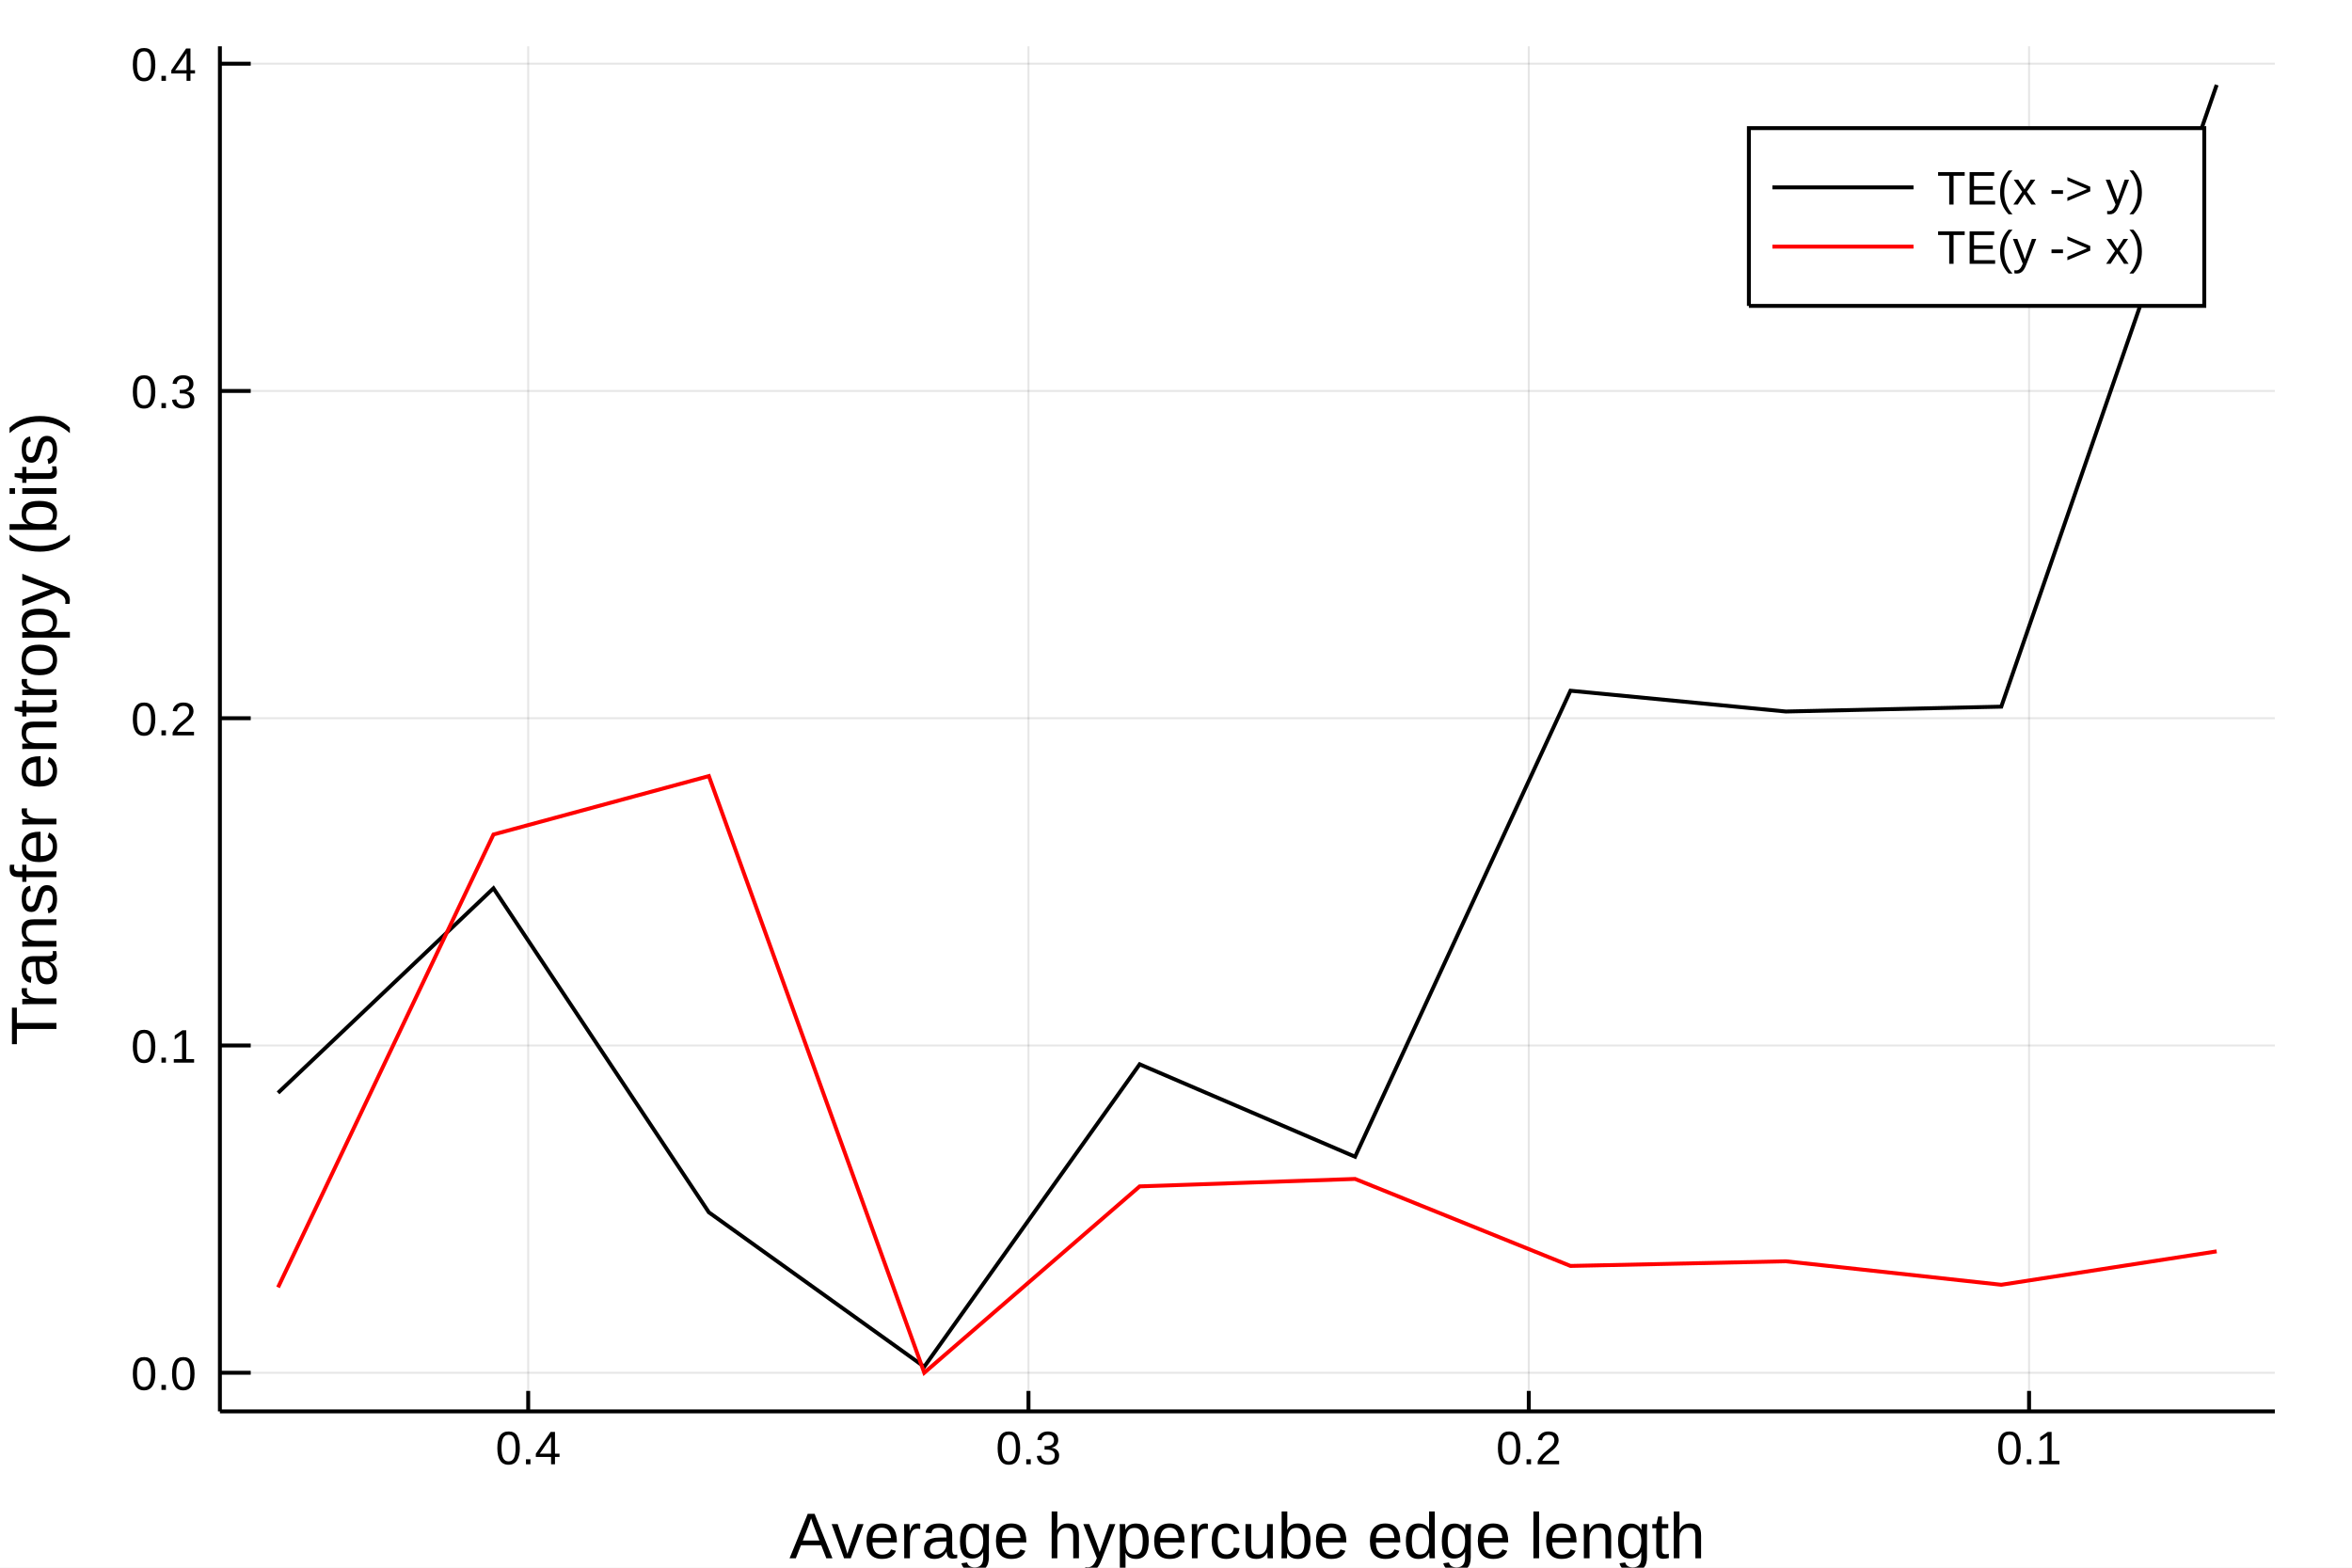
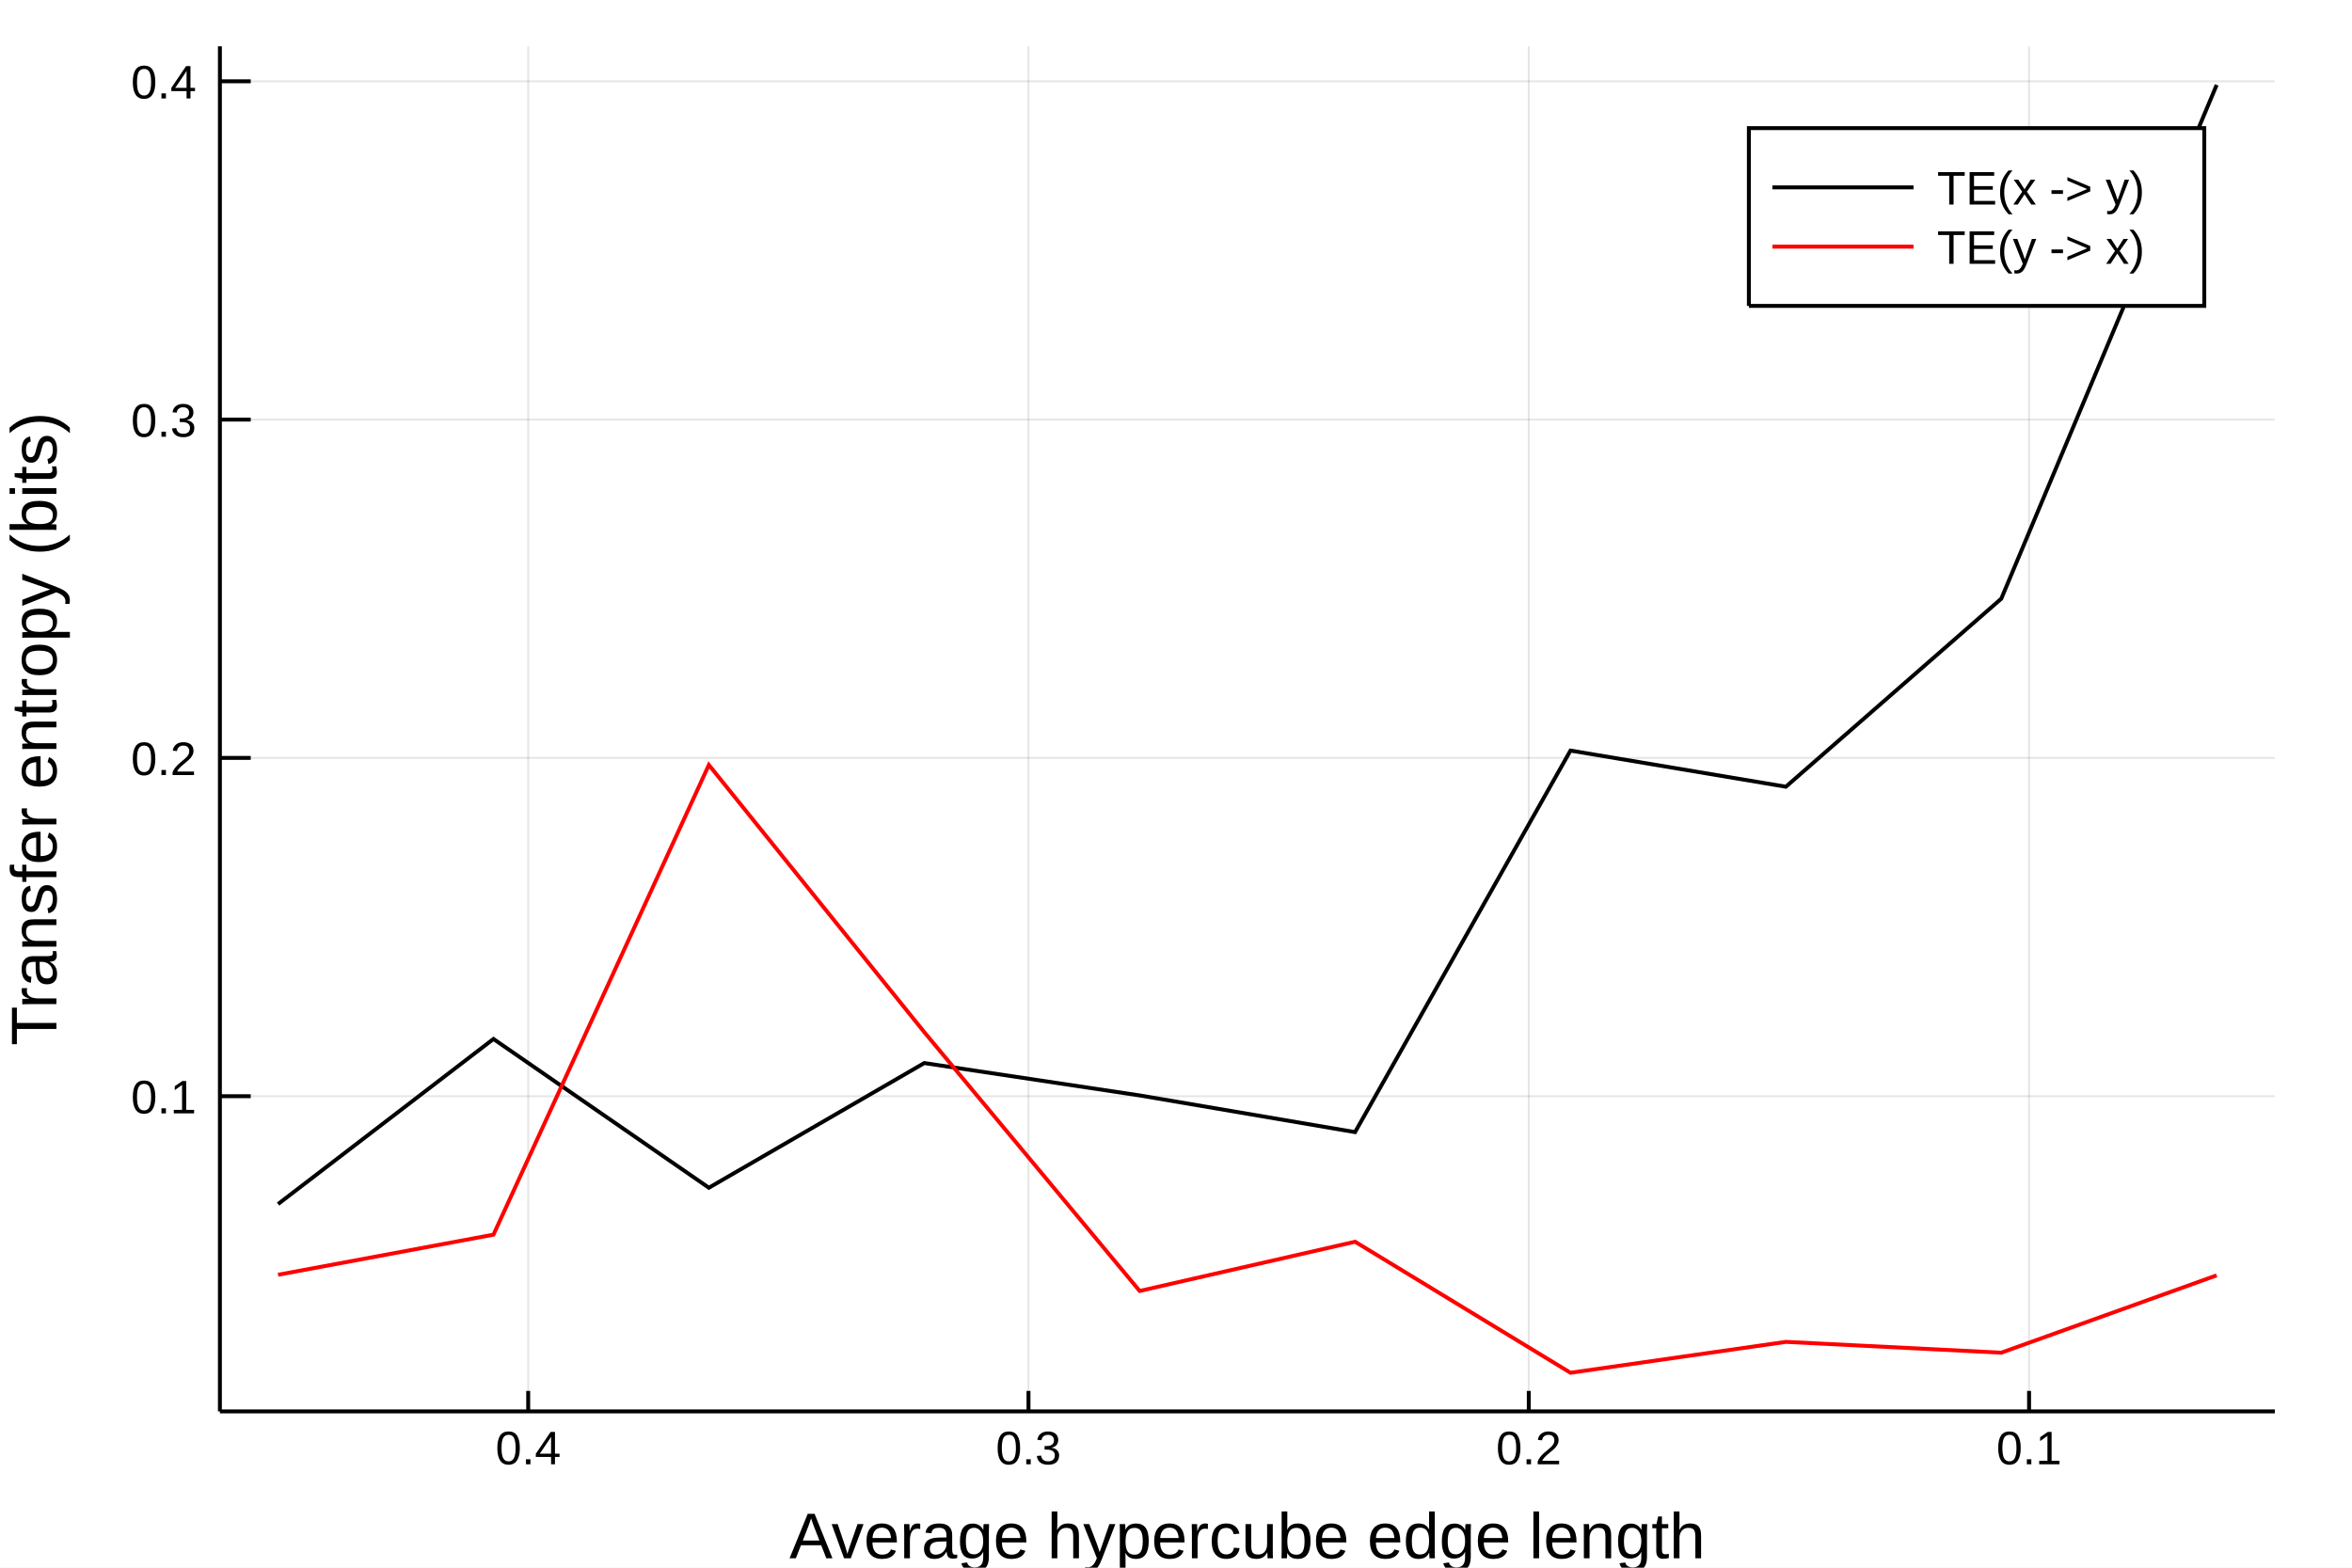
<svg xmlns="http://www.w3.org/2000/svg" width="600" height="400" viewBox="0 0 2400 1600">
  <defs>
-     <clipPath id="clip6800">
+     <clipPath id="clip3900">
      <rect x="0" y="0" width="2400" height="1600" />
    </clipPath>
  </defs>
-   <path clip-path="url(#clip6800)" d=" M0 1600 L2400 1600 L2400 0 L0 0  Z   " fill="#ffffff" fill-rule="evenodd" fill-opacity="1" />
+   <path clip-path="url(#clip3900)" d=" M0 1600 L2400 1600 L2400 0 L0 0  Z   " fill="#ffffff" fill-rule="evenodd" fill-opacity="1" />
  <defs>
-     <clipPath id="clip6801">
+     <clipPath id="clip3901">
      <rect x="480" y="0" width="1681" height="1600" />
    </clipPath>
  </defs>
-   <path clip-path="url(#clip6800)" d=" M224.386 1440.48 L2321.26 1440.48 L2321.26 47.244 L224.386 47.244  Z   " fill="#ffffff" fill-rule="evenodd" fill-opacity="1" />
+   <path clip-path="url(#clip3900)" d=" M224.386 1440.48 L2321.26 1440.48 L2321.26 47.244 L224.386 47.244  Z   " fill="#ffffff" fill-rule="evenodd" fill-opacity="1" />
  <defs>
-     <clipPath id="clip6802">
+     <clipPath id="clip3902">
      <rect x="224" y="47" width="2098" height="1394" />
    </clipPath>
  </defs>
-   <polyline clip-path="url(#clip6802)" style="stroke:#000000; stroke-width:2; stroke-opacity:0.1; fill:none" points="   2070.48,1440.48 2070.48,47.244    " />
-   <polyline clip-path="url(#clip6802)" style="stroke:#000000; stroke-width:2; stroke-opacity:0.1; fill:none" points="   1559.98,1440.48 1559.98,47.244    " />
-   <polyline clip-path="url(#clip6802)" style="stroke:#000000; stroke-width:2; stroke-opacity:0.1; fill:none" points="   1049.48,1440.48 1049.48,47.244    " />
-   <polyline clip-path="url(#clip6802)" style="stroke:#000000; stroke-width:2; stroke-opacity:0.1; fill:none" points="   538.981,1440.48 538.981,47.244    " />
-   <polyline clip-path="url(#clip6802)" style="stroke:#000000; stroke-width:2; stroke-opacity:0.1; fill:none" points="   2321.26,1401.05 224.386,1401.05    " />
-   <polyline clip-path="url(#clip6802)" style="stroke:#000000; stroke-width:2; stroke-opacity:0.1; fill:none" points="   2321.26,1067.04 224.386,1067.04    " />
-   <polyline clip-path="url(#clip6802)" style="stroke:#000000; stroke-width:2; stroke-opacity:0.1; fill:none" points="   2321.26,733.031 224.386,733.031    " />
-   <polyline clip-path="url(#clip6802)" style="stroke:#000000; stroke-width:2; stroke-opacity:0.1; fill:none" points="   2321.26,399.022 224.386,399.022    " />
-   <polyline clip-path="url(#clip6802)" style="stroke:#000000; stroke-width:2; stroke-opacity:0.1; fill:none" points="   2321.26,65.012 224.386,65.012    " />
-   <polyline clip-path="url(#clip6800)" style="stroke:#000000; stroke-width:4; stroke-opacity:1; fill:none" points="   2321.26,1440.48 224.386,1440.48    " />
-   <polyline clip-path="url(#clip6800)" style="stroke:#000000; stroke-width:4; stroke-opacity:1; fill:none" points="   224.386,1440.48 224.386,47.244    " />
-   <polyline clip-path="url(#clip6800)" style="stroke:#000000; stroke-width:4; stroke-opacity:1; fill:none" points="   2070.48,1440.48 2070.48,1419.58    " />
-   <polyline clip-path="url(#clip6800)" style="stroke:#000000; stroke-width:4; stroke-opacity:1; fill:none" points="   1559.98,1440.48 1559.98,1419.58    " />
-   <polyline clip-path="url(#clip6800)" style="stroke:#000000; stroke-width:4; stroke-opacity:1; fill:none" points="   1049.48,1440.48 1049.48,1419.58    " />
-   <polyline clip-path="url(#clip6800)" style="stroke:#000000; stroke-width:4; stroke-opacity:1; fill:none" points="   538.981,1440.48 538.981,1419.58    " />
-   <polyline clip-path="url(#clip6800)" style="stroke:#000000; stroke-width:4; stroke-opacity:1; fill:none" points="   224.386,1401.05 255.839,1401.05    " />
-   <polyline clip-path="url(#clip6800)" style="stroke:#000000; stroke-width:4; stroke-opacity:1; fill:none" points="   224.386,1067.04 255.839,1067.04    " />
-   <polyline clip-path="url(#clip6800)" style="stroke:#000000; stroke-width:4; stroke-opacity:1; fill:none" points="   224.386,733.031 255.839,733.031    " />
-   <polyline clip-path="url(#clip6800)" style="stroke:#000000; stroke-width:4; stroke-opacity:1; fill:none" points="   224.386,399.022 255.839,399.022    " />
-   <polyline clip-path="url(#clip6800)" style="stroke:#000000; stroke-width:4; stroke-opacity:1; fill:none" points="   224.386,65.012 255.839,65.012    " />
-   <g clip-path="url(#clip6800)">
+   <polyline clip-path="url(#clip3902)" style="stroke:#000000; stroke-width:2; stroke-opacity:0.1; fill:none" points="   2070.48,1440.48 2070.48,47.244    " />
+   <polyline clip-path="url(#clip3902)" style="stroke:#000000; stroke-width:2; stroke-opacity:0.1; fill:none" points="   1559.98,1440.48 1559.98,47.244    " />
+   <polyline clip-path="url(#clip3902)" style="stroke:#000000; stroke-width:2; stroke-opacity:0.1; fill:none" points="   1049.48,1440.48 1049.48,47.244    " />
+   <polyline clip-path="url(#clip3902)" style="stroke:#000000; stroke-width:2; stroke-opacity:0.1; fill:none" points="   538.981,1440.48 538.981,47.244    " />
+   <polyline clip-path="url(#clip3902)" style="stroke:#000000; stroke-width:2; stroke-opacity:0.1; fill:none" points="   2321.26,1118.8 224.386,1118.8    " />
+   <polyline clip-path="url(#clip3902)" style="stroke:#000000; stroke-width:2; stroke-opacity:0.1; fill:none" points="   2321.26,773.519 224.386,773.519    " />
+   <polyline clip-path="url(#clip3902)" style="stroke:#000000; stroke-width:2; stroke-opacity:0.1; fill:none" points="   2321.26,428.24 224.386,428.24    " />
+   <polyline clip-path="url(#clip3902)" style="stroke:#000000; stroke-width:2; stroke-opacity:0.1; fill:none" points="   2321.26,82.962 224.386,82.962    " />
+   <polyline clip-path="url(#clip3900)" style="stroke:#000000; stroke-width:4; stroke-opacity:1; fill:none" points="   2321.26,1440.48 224.386,1440.48    " />
+   <polyline clip-path="url(#clip3900)" style="stroke:#000000; stroke-width:4; stroke-opacity:1; fill:none" points="   224.386,1440.48 224.386,47.244    " />
+   <polyline clip-path="url(#clip3900)" style="stroke:#000000; stroke-width:4; stroke-opacity:1; fill:none" points="   2070.48,1440.48 2070.48,1419.58    " />
+   <polyline clip-path="url(#clip3900)" style="stroke:#000000; stroke-width:4; stroke-opacity:1; fill:none" points="   1559.98,1440.48 1559.98,1419.58    " />
+   <polyline clip-path="url(#clip3900)" style="stroke:#000000; stroke-width:4; stroke-opacity:1; fill:none" points="   1049.48,1440.48 1049.48,1419.58    " />
+   <polyline clip-path="url(#clip3900)" style="stroke:#000000; stroke-width:4; stroke-opacity:1; fill:none" points="   538.981,1440.48 538.981,1419.58    " />
+   <polyline clip-path="url(#clip3900)" style="stroke:#000000; stroke-width:4; stroke-opacity:1; fill:none" points="   224.386,1118.8 255.839,1118.8    " />
+   <polyline clip-path="url(#clip3900)" style="stroke:#000000; stroke-width:4; stroke-opacity:1; fill:none" points="   224.386,773.519 255.839,773.519    " />
+   <polyline clip-path="url(#clip3900)" style="stroke:#000000; stroke-width:4; stroke-opacity:1; fill:none" points="   224.386,428.24 255.839,428.24    " />
+   <polyline clip-path="url(#clip3900)" style="stroke:#000000; stroke-width:4; stroke-opacity:1; fill:none" points="   224.386,82.962 255.839,82.962    " />
+   <g clip-path="url(#clip3900)">
    <text style="fill:#000000; fill-opacity:1; font-family:Arial,Helvetica Neue,Helvetica,sans-serif; font-size:48px; text-anchor:middle;" transform="rotate(0, 2070.48, 1494.48)" x="2070.48" y="1494.48">0.1</text>
  </g>
-   <g clip-path="url(#clip6800)">
+   <g clip-path="url(#clip3900)">
    <text style="fill:#000000; fill-opacity:1; font-family:Arial,Helvetica Neue,Helvetica,sans-serif; font-size:48px; text-anchor:middle;" transform="rotate(0, 1559.98, 1494.48)" x="1559.98" y="1494.48">0.2</text>
  </g>
-   <g clip-path="url(#clip6800)">
+   <g clip-path="url(#clip3900)">
    <text style="fill:#000000; fill-opacity:1; font-family:Arial,Helvetica Neue,Helvetica,sans-serif; font-size:48px; text-anchor:middle;" transform="rotate(0, 1049.48, 1494.48)" x="1049.48" y="1494.48">0.3</text>
  </g>
-   <g clip-path="url(#clip6800)">
+   <g clip-path="url(#clip3900)">
    <text style="fill:#000000; fill-opacity:1; font-family:Arial,Helvetica Neue,Helvetica,sans-serif; font-size:48px; text-anchor:middle;" transform="rotate(0, 538.981, 1494.48)" x="538.981" y="1494.48">0.4</text>
  </g>
-   <g clip-path="url(#clip6800)">
-     <text style="fill:#000000; fill-opacity:1; font-family:Arial,Helvetica Neue,Helvetica,sans-serif; font-size:48px; text-anchor:end;" transform="rotate(0, 200.386, 1418.55)" x="200.386" y="1418.55">0.0</text>
+   <g clip-path="url(#clip3900)">
+     <text style="fill:#000000; fill-opacity:1; font-family:Arial,Helvetica Neue,Helvetica,sans-serif; font-size:48px; text-anchor:end;" transform="rotate(0, 200.386, 1136.3)" x="200.386" y="1136.3">0.1</text>
  </g>
-   <g clip-path="url(#clip6800)">
-     <text style="fill:#000000; fill-opacity:1; font-family:Arial,Helvetica Neue,Helvetica,sans-serif; font-size:48px; text-anchor:end;" transform="rotate(0, 200.386, 1084.54)" x="200.386" y="1084.54">0.1</text>
+   <g clip-path="url(#clip3900)">
+     <text style="fill:#000000; fill-opacity:1; font-family:Arial,Helvetica Neue,Helvetica,sans-serif; font-size:48px; text-anchor:end;" transform="rotate(0, 200.386, 791.019)" x="200.386" y="791.019">0.2</text>
  </g>
-   <g clip-path="url(#clip6800)">
-     <text style="fill:#000000; fill-opacity:1; font-family:Arial,Helvetica Neue,Helvetica,sans-serif; font-size:48px; text-anchor:end;" transform="rotate(0, 200.386, 750.531)" x="200.386" y="750.531">0.2</text>
+   <g clip-path="url(#clip3900)">
+     <text style="fill:#000000; fill-opacity:1; font-family:Arial,Helvetica Neue,Helvetica,sans-serif; font-size:48px; text-anchor:end;" transform="rotate(0, 200.386, 445.74)" x="200.386" y="445.74">0.3</text>
  </g>
-   <g clip-path="url(#clip6800)">
-     <text style="fill:#000000; fill-opacity:1; font-family:Arial,Helvetica Neue,Helvetica,sans-serif; font-size:48px; text-anchor:end;" transform="rotate(0, 200.386, 416.522)" x="200.386" y="416.522">0.3</text>
+   <g clip-path="url(#clip3900)">
+     <text style="fill:#000000; fill-opacity:1; font-family:Arial,Helvetica Neue,Helvetica,sans-serif; font-size:48px; text-anchor:end;" transform="rotate(0, 200.386, 100.462)" x="200.386" y="100.462">0.4</text>
  </g>
-   <g clip-path="url(#clip6800)">
-     <text style="fill:#000000; fill-opacity:1; font-family:Arial,Helvetica Neue,Helvetica,sans-serif; font-size:48px; text-anchor:end;" transform="rotate(0, 200.386, 82.5116)" x="200.386" y="82.512">0.4</text>
-   </g>
-   <g clip-path="url(#clip6800)">
+   <g clip-path="url(#clip3900)">
    <text style="fill:#000000; fill-opacity:1; font-family:Arial,Helvetica Neue,Helvetica,sans-serif; font-size:66px; text-anchor:middle;" transform="rotate(0, 1272.82, 1590.4)" x="1272.82" y="1590.4">Average hypercube edge length</text>
  </g>
-   <g clip-path="url(#clip6800)">
+   <g clip-path="url(#clip3900)">
    <text style="fill:#000000; fill-opacity:1; font-family:Arial,Helvetica Neue,Helvetica,sans-serif; font-size:66px; text-anchor:middle;" transform="rotate(-90, 57.6, 743.863)" x="57.6" y="743.863">Transfer entropy (bits)</text>
  </g>
-   <polyline clip-path="url(#clip6802)" style="stroke:#000000; stroke-width:4; stroke-opacity:1; fill:none" points="   2261.91,86.675 2042.12,721.218 1822.32,726.173 1602.52,704.964 1382.72,1180.58 1162.92,1086.22 943.126,1394.9 723.328,1237.33 503.53,906.616 283.732,1115.39       " />
-   <polyline clip-path="url(#clip6802)" style="stroke:#ff0000; stroke-width:4; stroke-opacity:1; fill:none" points="   2261.91,1277.16 2042.12,1311.24 1822.32,1287.29 1602.52,1292.03 1382.72,1203.24 1162.92,1210.83 943.126,1401.05 723.328,792.074 503.53,851.687 283.732,1313.89       " />
-   <path clip-path="url(#clip6800)" d=" M1784.57 312.204 L2249.26 312.204 L2249.26 130.764 L1784.57 130.764  Z   " fill="#ffffff" fill-rule="evenodd" fill-opacity="1" />
-   <polyline clip-path="url(#clip6800)" style="stroke:#000000; stroke-width:4; stroke-opacity:1; fill:none" points="   1784.57,312.204 2249.26,312.204 2249.26,130.764 1784.57,130.764 1784.57,312.204    " />
-   <polyline clip-path="url(#clip6800)" style="stroke:#000000; stroke-width:4; stroke-opacity:1; fill:none" points="   1808.57,191.244 1952.57,191.244    " />
-   <g clip-path="url(#clip6800)">
+   <polyline clip-path="url(#clip3902)" style="stroke:#000000; stroke-width:4; stroke-opacity:1; fill:none" points="   2261.91,86.675 2042.12,611.021 1822.32,802.934 1602.52,766.066 1382.72,1155.45 1162.92,1118.01 943.126,1084.98 723.328,1212.23 503.53,1060.4 283.732,1228.88       " />
+   <polyline clip-path="url(#clip3902)" style="stroke:#ff0000; stroke-width:4; stroke-opacity:1; fill:none" points="   2261.91,1301.64 2042.12,1380.56 1822.32,1369.53 1602.52,1401.05 1382.72,1267.33 1162.92,1317.57 943.126,1053.41 723.328,780.697 503.53,1260.13 283.732,1301.03       " />
+   <path clip-path="url(#clip3900)" d=" M1784.57 312.204 L2249.26 312.204 L2249.26 130.764 L1784.57 130.764  Z   " fill="#ffffff" fill-rule="evenodd" fill-opacity="1" />
+   <polyline clip-path="url(#clip3900)" style="stroke:#000000; stroke-width:4; stroke-opacity:1; fill:none" points="   1784.57,312.204 2249.26,312.204 2249.26,130.764 1784.57,130.764 1784.57,312.204    " />
+   <polyline clip-path="url(#clip3900)" style="stroke:#000000; stroke-width:4; stroke-opacity:1; fill:none" points="   1808.57,191.244 1952.57,191.244    " />
+   <g clip-path="url(#clip3900)">
    <text style="fill:#000000; fill-opacity:1; font-family:Arial,Helvetica Neue,Helvetica,sans-serif; font-size:48px; text-anchor:start;" transform="rotate(0, 1976.57, 208.744)" x="1976.57" y="208.744">TE(x -&gt; y)</text>
  </g>
-   <polyline clip-path="url(#clip6800)" style="stroke:#ff0000; stroke-width:4; stroke-opacity:1; fill:none" points="   1808.57,251.724 1952.57,251.724    " />
-   <g clip-path="url(#clip6800)">
+   <polyline clip-path="url(#clip3900)" style="stroke:#ff0000; stroke-width:4; stroke-opacity:1; fill:none" points="   1808.57,251.724 1952.57,251.724    " />
+   <g clip-path="url(#clip3900)">
    <text style="fill:#000000; fill-opacity:1; font-family:Arial,Helvetica Neue,Helvetica,sans-serif; font-size:48px; text-anchor:start;" transform="rotate(0, 1976.57, 269.224)" x="1976.57" y="269.224">TE(y -&gt; x)</text>
  </g>
</svg>
